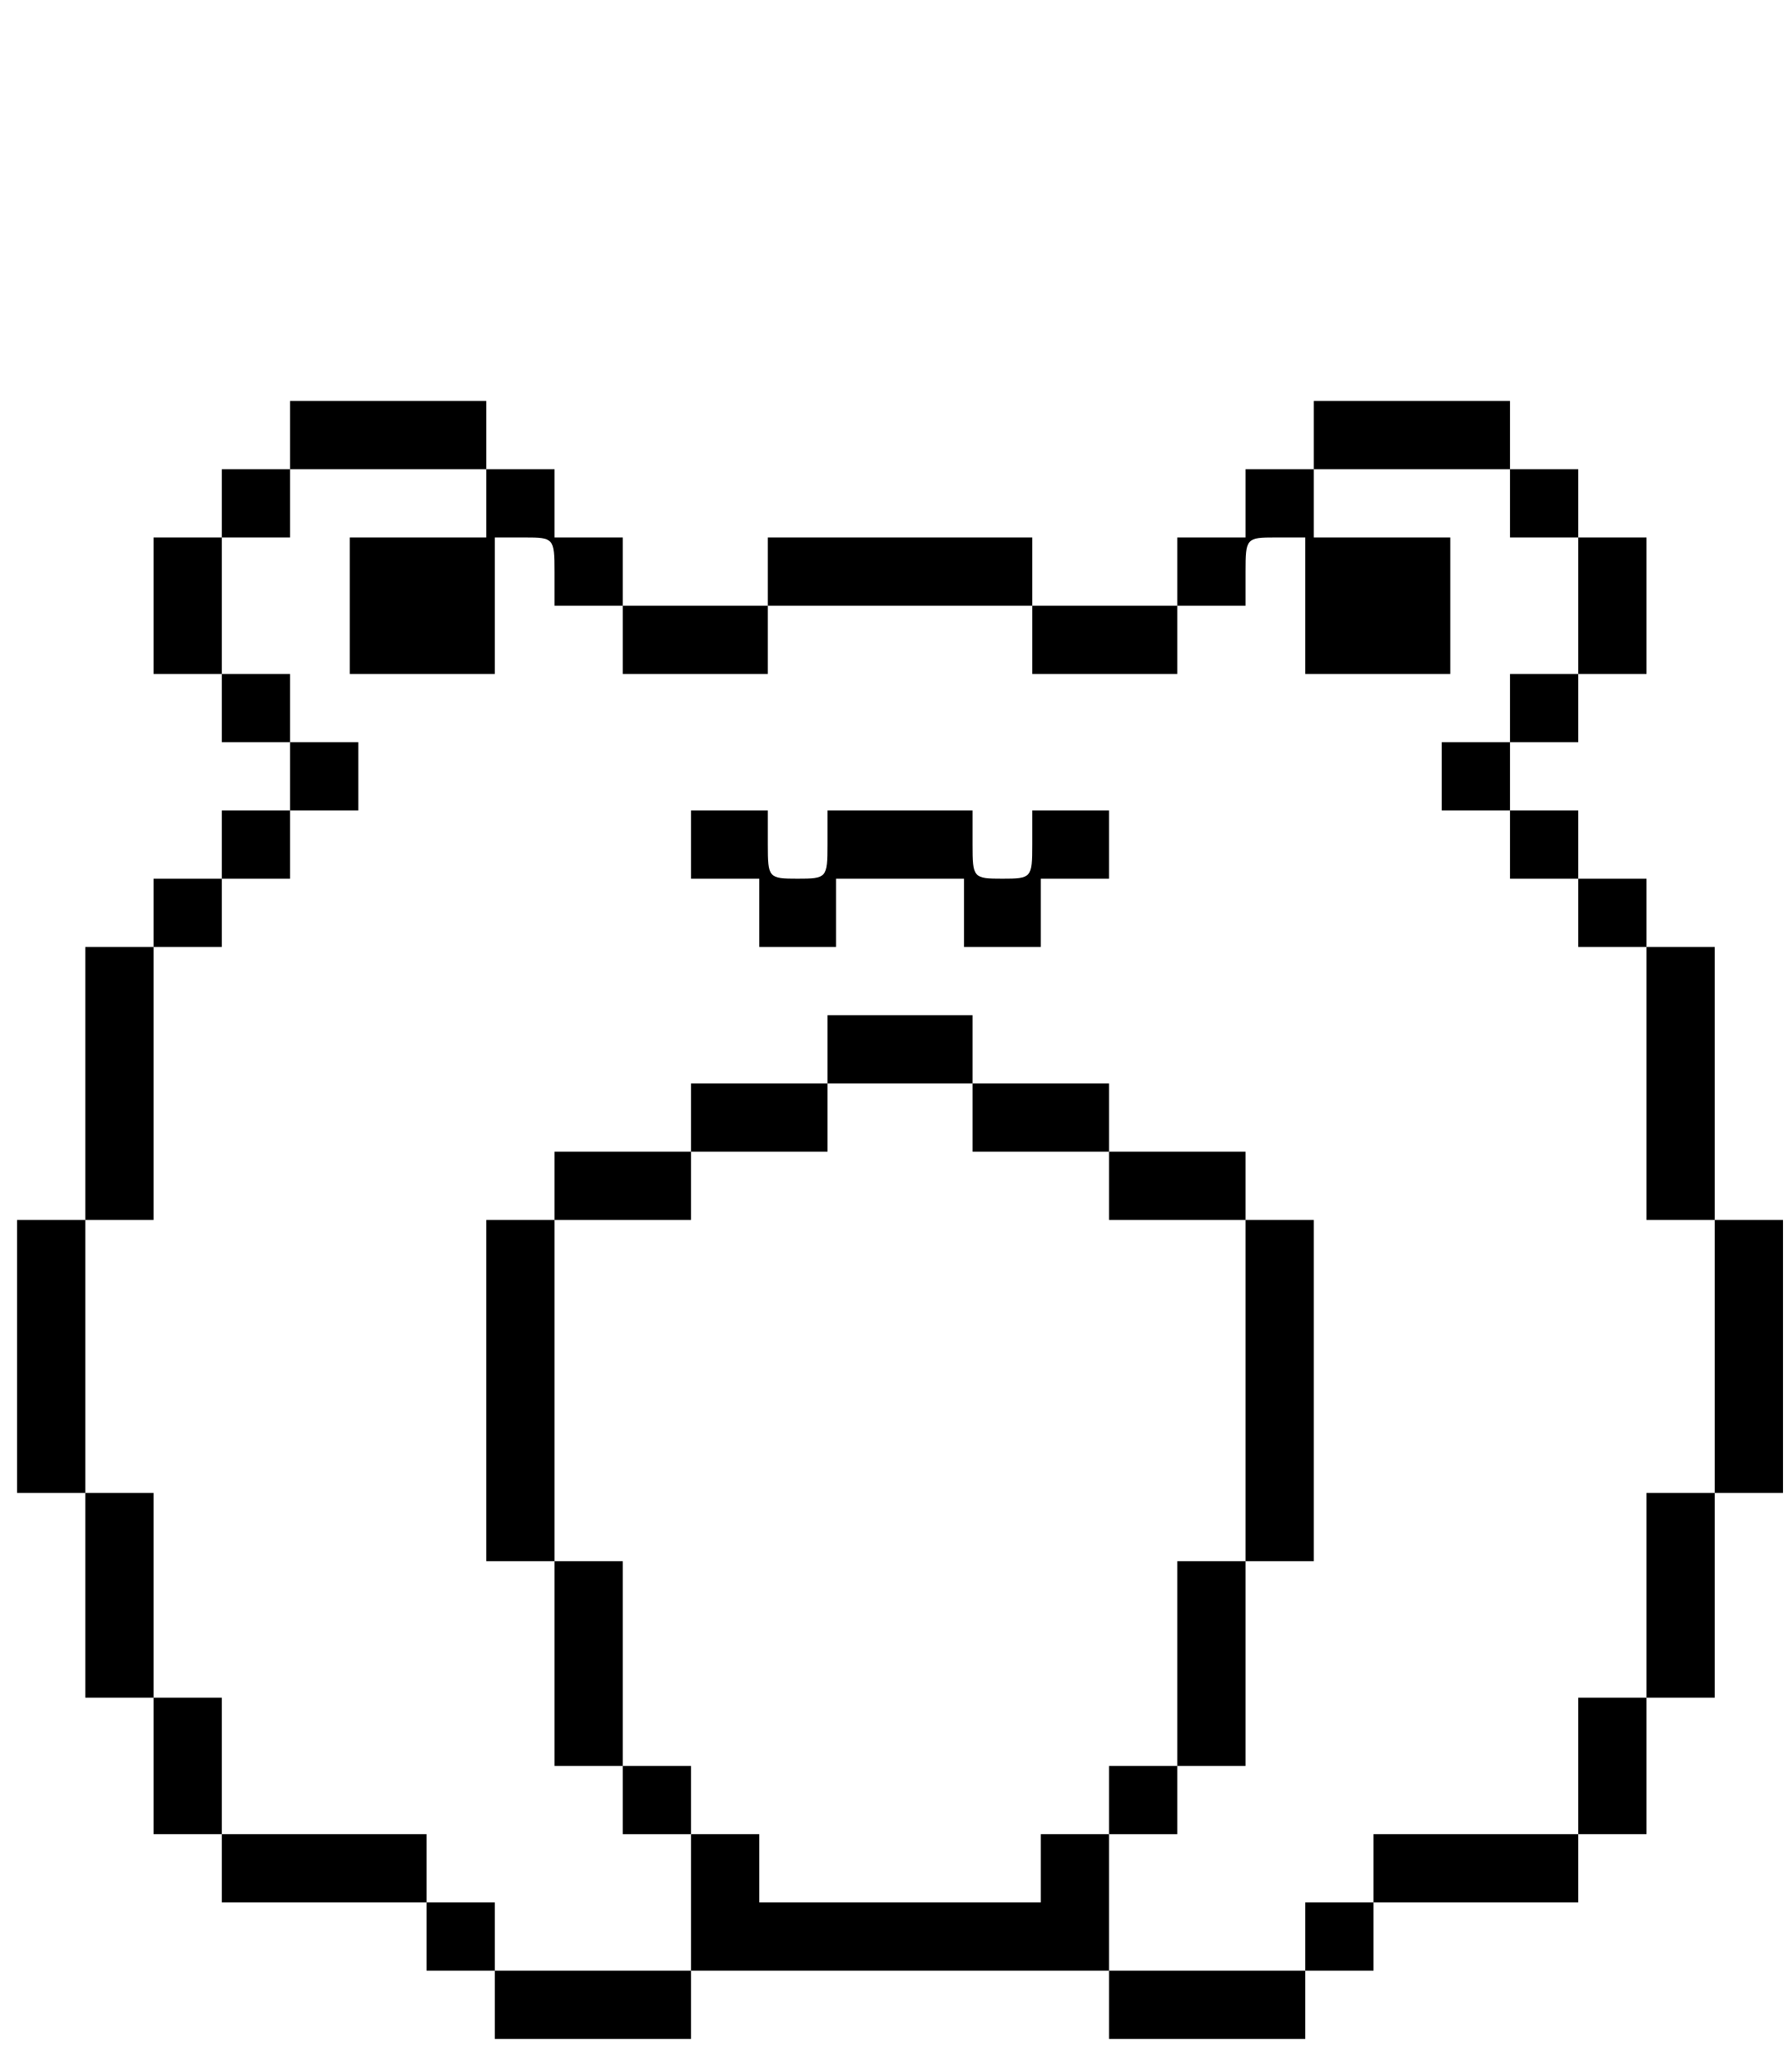
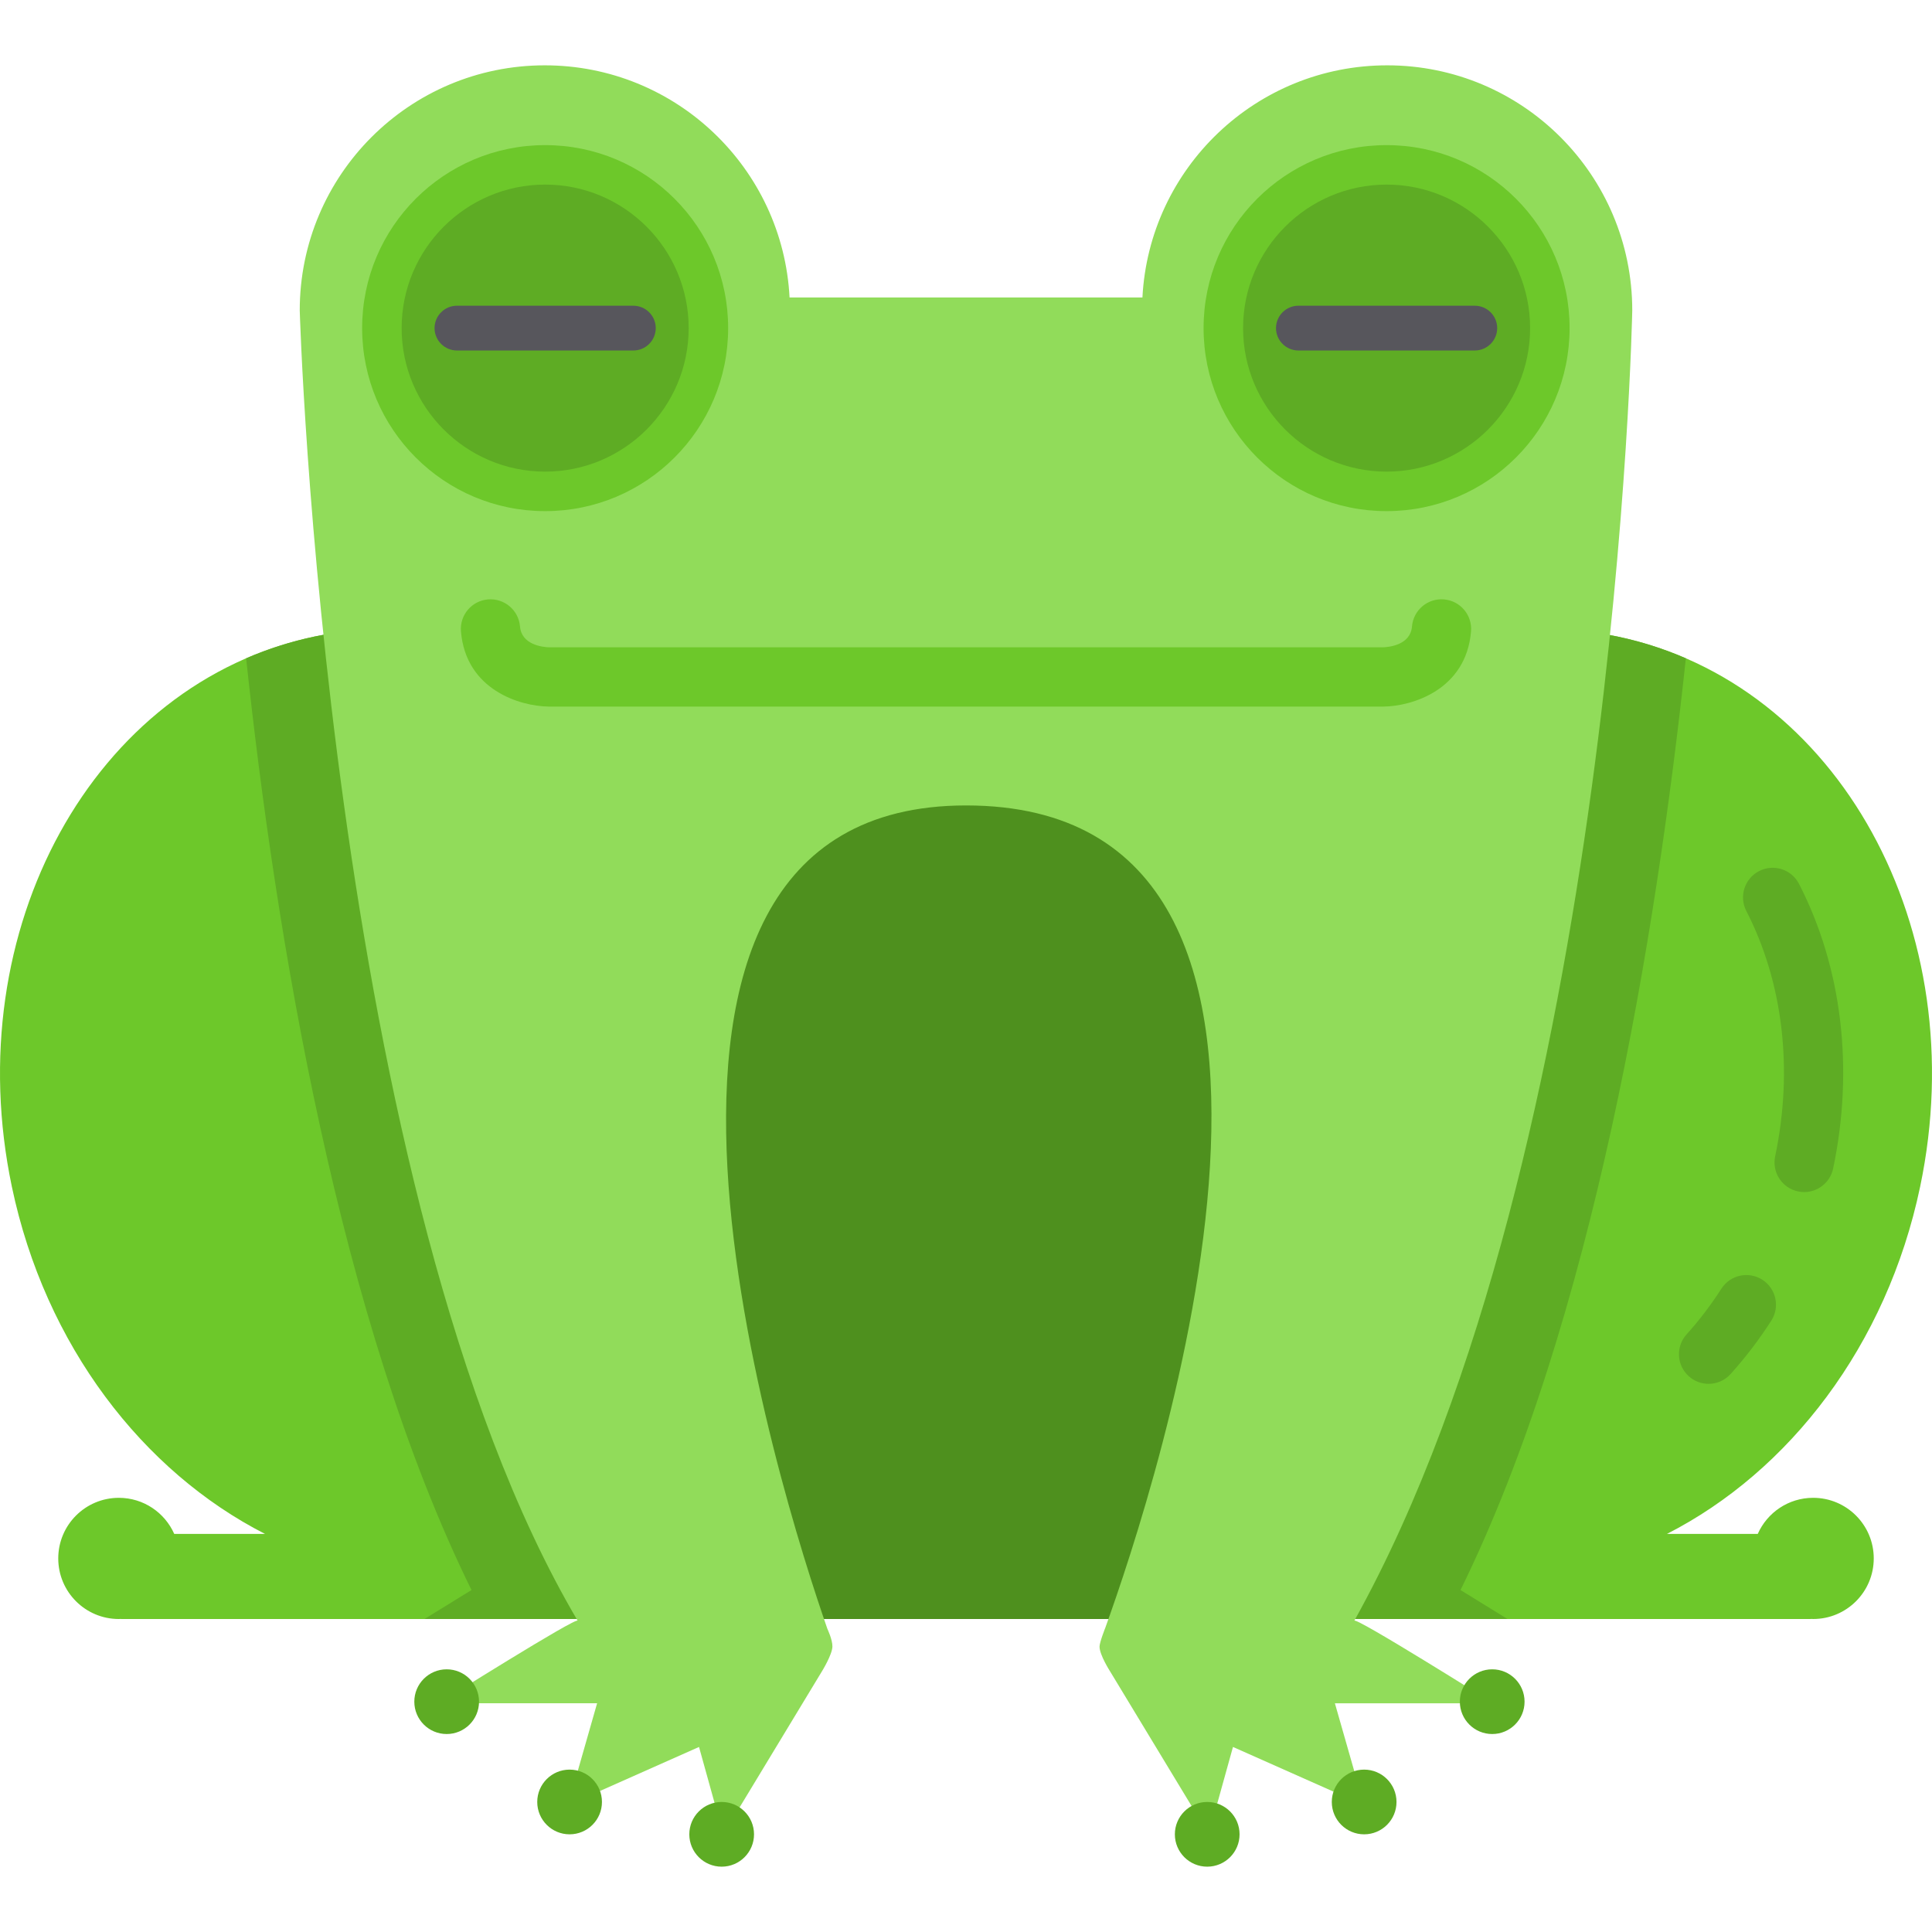
- <svg xmlns="http://www.w3.org/2000/svg" version="1.0" width="210pt" height="241pt" viewBox="0 0 210 241" preserveAspectRatio="xMidYMid meet">
-   <g transform="translate(0,241) scale(0.1,-0.1)" fill="#000000" stroke="none">
-     <path d="M340 1900 l0 -40 -40 0 -40 0 0 -40 0 -40 -40 0 -40 0 0 -80 0 -80 40 0 40 0 0 -40 0 -40 40 0 40 0 0 -40 0 -40 -40 0 -40 0 0 -40 0 -40 -40 0 -40 0 0 -40 0 -40 -40 0 -40 0 0 -160 0 -160 -40 0 -40 0 0 -160 0 -160 40 0 40 0 0 -120 0 -120 40 0 40 0 0 -80 0 -80 40 0 40 0 0 -40 0 -40 120 0 120 0 0 -40 0 -40 40 0 40 0 0 -40 0 -40 115 0 115 0 0 40 0 40 245 0 245 0 0 -40 0 -40 115 0 115 0 0 40 0 40 40 0 40 0 0 40 0 40 120 0 120 0 0 40 0 40 40 0 40 0 0 80 0 80 40 0 40 0 0 120 0 120 40 0 40 0 0 160 0 160 -40 0 -40 0 0 160 0 160 -40 0 -40 0 0 40 0 40 -40 0 -40 0 0 40 0 40 -40 0 -40 0 0 40 0 40 40 0 40 0 0 40 0 40 40 0 40 0 0 80 0 80 -40 0 -40 0 0 40 0 40 -40 0 -40 0 0 40 0 40 -115 0 -115 0 0 -40 0 -40 -40 0 -40 0 0 -40 0 -40 -40 0 -40 0 0 -40 0 -40 -85 0 -85 0 0 40 0 40 -155 0 -155 0 0 -40 0 -40 -85 0 -85 0 0 40 0 40 -40 0 -40 0 0 40 0 40 -40 0 -40 0 0 40 0 40 -115 0 -115 0 0 -40z m230 -80 l0 -40 -80 0 -80 0 0 -80 0 -80 85 0 85 0 0 80 0 80 35 0 c34 0 35 -1 35 -40 l0 -40 40 0 40 0 0 -40 0 -40 85 0 85 0 0 40 0 40 155 0 155 0 0 -40 0 -40 85 0 85 0 0 40 0 40 40 0 40 0 0 40 c0 39 1 40 35 40 l35 0 0 -80 0 -80 85 0 85 0 0 80 0 80 -80 0 -80 0 0 40 0 40 115 0 115 0 0 -40 0 -40 40 0 40 0 0 -80 0 -80 -40 0 -40 0 0 -40 0 -40 -40 0 -40 0 0 -40 0 -40 40 0 40 0 0 -40 0 -40 40 0 40 0 0 -40 0 -40 40 0 40 0 0 -160 0 -160 40 0 40 0 0 -160 0 -160 -40 0 -40 0 0 -120 0 -120 -40 0 -40 0 0 -80 0 -80 -120 0 -120 0 0 -40 0 -40 -40 0 -40 0 0 -40 0 -40 -115 0 -115 0 0 80 0 80 -40 0 -40 0 0 -40 0 -40 -165 0 -165 0 0 40 0 40 -40 0 -40 0 0 -80 0 -80 -115 0 -115 0 0 40 0 40 -40 0 -40 0 0 40 0 40 -120 0 -120 0 0 80 0 80 -40 0 -40 0 0 120 0 120 -40 0 -40 0 0 160 0 160 40 0 40 0 0 160 0 160 40 0 40 0 0 40 0 40 40 0 40 0 0 40 0 40 40 0 40 0 0 40 0 40 -40 0 -40 0 0 40 0 40 -40 0 -40 0 0 80 0 80 40 0 40 0 0 40 0 40 115 0 115 0 0 -40z" />
-     <path d="M810 1420 l0 -40 40 0 40 0 0 -40 0 -40 45 0 45 0 0 40 0 40 75 0 75 0 0 -40 0 -40 45 0 45 0 0 40 0 40 40 0 40 0 0 40 0 40 -45 0 -45 0 0 -40 c0 -39 -1 -40 -35 -40 -34 0 -35 1 -35 40 l0 40 -85 0 -85 0 0 -40 c0 -39 -1 -40 -35 -40 -34 0 -35 1 -35 40 l0 40 -45 0 -45 0 0 -40z" />
-     <path d="M970 1180 l0 -40 -80 0 -80 0 0 -40 0 -40 -80 0 -80 0 0 -40 0 -40 -40 0 -40 0 0 -200 0 -200 40 0 40 0 0 -120 0 -120 40 0 40 0 0 -40 0 -40 40 0 40 0 0 40 0 40 -40 0 -40 0 0 120 0 120 -40 0 -40 0 0 200 0 200 80 0 80 0 0 40 0 40 80 0 80 0 0 40 0 40 85 0 85 0 0 -40 0 -40 80 0 80 0 0 -40 0 -40 80 0 80 0 0 -200 0 -200 -40 0 -40 0 0 -120 0 -120 -40 0 -40 0 0 -40 0 -40 40 0 40 0 0 40 0 40 40 0 40 0 0 120 0 120 40 0 40 0 0 200 0 200 -40 0 -40 0 0 40 0 40 -80 0 -80 0 0 40 0 40 -80 0 -80 0 0 40 0 40 -85 0 -85 0 0 -40z" />
+ <svg xmlns="http://www.w3.org/2000/svg" height="800px" width="800px" version="1.1" id="Layer_1" viewBox="0 0 512 512" xml:space="preserve">
+   <path style="fill:#6DC82A;" d="M215.452,269.943c-14.322-68.228-73.458-113.561-132.085-101.254  c-58.626,12.307-94.542,77.593-80.22,145.821c8.84,42.113,34.757,75.494,67.085,91.992H46.174c-2.496-5.63-8.123-9.563-14.678-9.563  c-8.869,0-16.059,7.189-16.059,16.059c0,8.87,7.189,16.059,16.059,16.059c0.141,0,0.279-0.018,0.42-0.021  c0.139,0.006,0.276,0.021,0.417,0.021h127.405C164.786,429.056,227.578,327.708,215.452,269.943z" />
+   <path style="fill:#5EAC24;" d="M215.452,269.943c-14.322-68.228-73.458-113.56-132.085-101.254  c-6.322,1.327-12.378,3.273-18.137,5.77c7.848,73.413,24.565,175.477,59.722,246.921c-0.631,0.385-1.278,0.782-1.945,1.19  c-3.77,2.307-7.462,4.591-10.51,6.486h47.241C164.786,429.056,227.578,327.708,215.452,269.943z" />
+   <path style="fill:#6DC82A;" d="M508.853,314.508c14.322-68.228-21.593-133.514-80.22-145.821  c-58.626-12.306-117.763,33.027-132.085,101.254c-12.126,57.766,50.665,159.113,55.714,159.113h127.405  c0.14,0,0.277-0.015,0.417-0.021c0.141,0.003,0.278,0.021,0.42,0.021c8.868,0,16.059-7.189,16.059-16.059  c0-8.868-7.189-16.059-16.059-16.059c-6.555,0-12.183,3.933-14.678,9.563h-24.058C474.096,390.003,500.013,356.621,508.853,314.508z  " />
+   <path style="fill:#5EAC24;" d="M296.547,269.943c14.322-68.228,73.458-113.56,132.085-101.254c6.322,1.327,12.378,3.273,18.137,5.77  c-7.848,73.413-24.565,175.477-59.722,246.921c0.631,0.385,1.278,0.782,1.945,1.19c3.77,2.307,7.462,4.591,10.51,6.486H352.26  C347.214,429.056,284.421,327.708,296.547,269.943z" />
+   <polygon style="fill:#4E901E;" points="382.012,184.653 142.377,184.653 173.781,429.056 347.118,429.056 " />
+   <path style="fill:#91DC5A;" d="M358.904,429.521c69.425-124.756,73.661-347.258,73.661-347.258c0-35.871-29.079-64.95-64.95-64.95  c-34.72,0-63.075,27.244-64.859,61.521h-93.513c-1.784-34.277-30.139-61.521-64.859-61.521c-35.871,0-64.95,29.079-64.95,64.95  c0,0,6.782,234.078,73.661,347.258c0-1.287-36.831,21.865-36.831,21.865h41.975l-7.717,27.009l34.726-15.434l6.431,23.15  l26.153-43.21c0,0,2.704-4.377,2.767-6.52c0.052-1.798-1.335-4.722-1.335-4.722c-12.03-34.578-70.849-218.209,36.748-218.209  c110.305,0,49.753,182.381,36.935,217.846c0,0-1.557,3.907-1.557,5.086c0,2.196,2.785,6.535,2.785,6.535l26.144,43.194l6.431-23.15  l34.726,15.434l-7.717-27.009h41.975C395.734,451.384,358.904,428.234,358.904,429.521z" />
+   <g>
+     <circle style="fill:#5EAC24;" cx="118.372" cy="450.961" r="8.574" />
+     <circle style="fill:#5EAC24;" cx="150.949" cy="477.54" r="8.574" />
+     <circle style="fill:#5EAC24;" cx="191.25" cy="486.113" r="8.574" />
+     <circle style="fill:#5EAC24;" cx="319.924" cy="486.113" r="8.574" />
+     <circle style="fill:#5EAC24;" cx="361.513" cy="477.54" r="8.574" />
+     <circle style="fill:#5EAC24;" cx="395.45" cy="450.961" r="8.574" />
+   </g>
+   <circle style="fill:#6DC82A;" cx="144.469" cy="86.956" r="48.498" />
+   <path style="fill:#5EAC24;" d="M144.471,124.986c-20.972,0-38.034-17.062-38.034-38.034s17.062-38.034,38.034-38.034  s38.034,17.062,38.034,38.034S165.443,124.986,144.471,124.986z" />
+   <path style="fill:#57565C;" d="M167.85,92.884h-46.758c-3.263,0-5.932-2.669-5.932-5.932l0,0c0-3.263,2.669-5.932,5.932-5.932  h46.758c3.263,0,5.932,2.669,5.932,5.932l0,0C173.781,90.215,171.112,92.884,167.85,92.884z" />
+   <circle style="fill:#6DC82A;" cx="367.459" cy="86.956" r="48.498" />
+   <path style="fill:#5EAC24;" d="M367.462,124.986c-20.972,0-38.034-17.062-38.034-38.034s17.062-38.034,38.034-38.034  c20.972,0,38.034,17.062,38.034,38.034S388.434,124.986,367.462,124.986z" />
+   <path style="fill:#57565C;" d="M390.841,92.884h-46.758c-3.263,0-5.932-2.669-5.932-5.932l0,0c0-3.263,2.669-5.932,5.932-5.932  h46.758c3.263,0,5.932,2.669,5.932,5.932l0,0C396.773,90.215,394.103,92.884,390.841,92.884z" />
+   <path style="fill:#6DC82A;" d="M145.416,187.249c-7.534-0.085-21.957-4.358-23.258-19.922c-0.361-4.321,2.849-8.117,7.171-8.478  c4.319-0.356,8.116,2.849,8.478,7.17c0.406,4.863,5.942,5.463,7.721,5.528H366.47c1.781-0.066,7.316-0.665,7.721-5.527  c0.361-4.321,4.161-7.547,8.478-7.171c4.32,0.361,7.531,4.156,7.171,8.477c-1.3,15.565-15.724,19.838-23.168,19.923H145.416z" />
+   <g>
+     <path style="fill:#5EAC24;" d="M452.791,366.731c-1.875,0-3.755-0.667-5.256-2.021c-3.22-2.904-3.475-7.869-0.571-11.089   c3.347-3.71,6.453-7.785,9.233-12.112c2.345-3.649,7.201-4.706,10.849-2.362c3.648,2.343,4.705,7.201,2.362,10.848   c-3.24,5.042-6.868,9.8-10.784,14.142C457.073,365.857,454.936,366.731,452.791,366.731z" />
+     <path style="fill:#5EAC24;" d="M478.126,315.91c-0.535,0-1.077-0.055-1.622-0.17c-4.244-0.891-6.961-5.053-6.07-9.297   c4.826-22.989,2.111-46.082-7.643-65.025c-1.985-3.855-0.469-8.589,3.385-10.575c3.856-1.985,8.591-0.468,10.575,3.385   c11.401,22.14,14.613,48.932,9.05,75.44C485.025,313.369,481.761,315.91,478.126,315.91z" />
  </g>
</svg>
